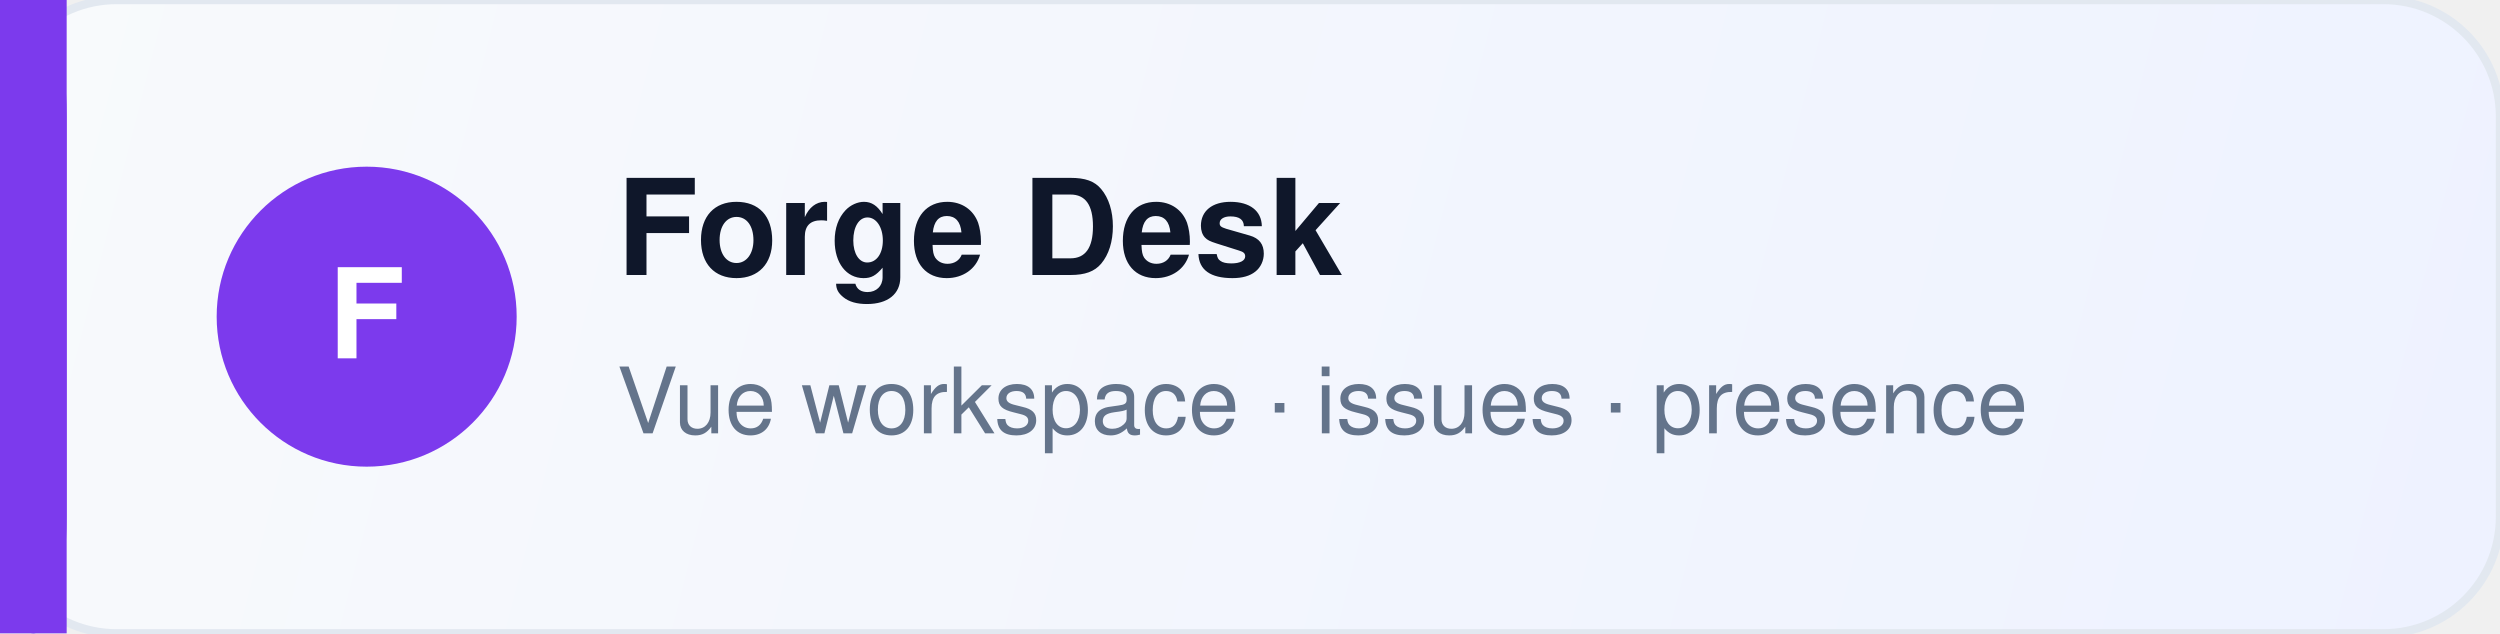
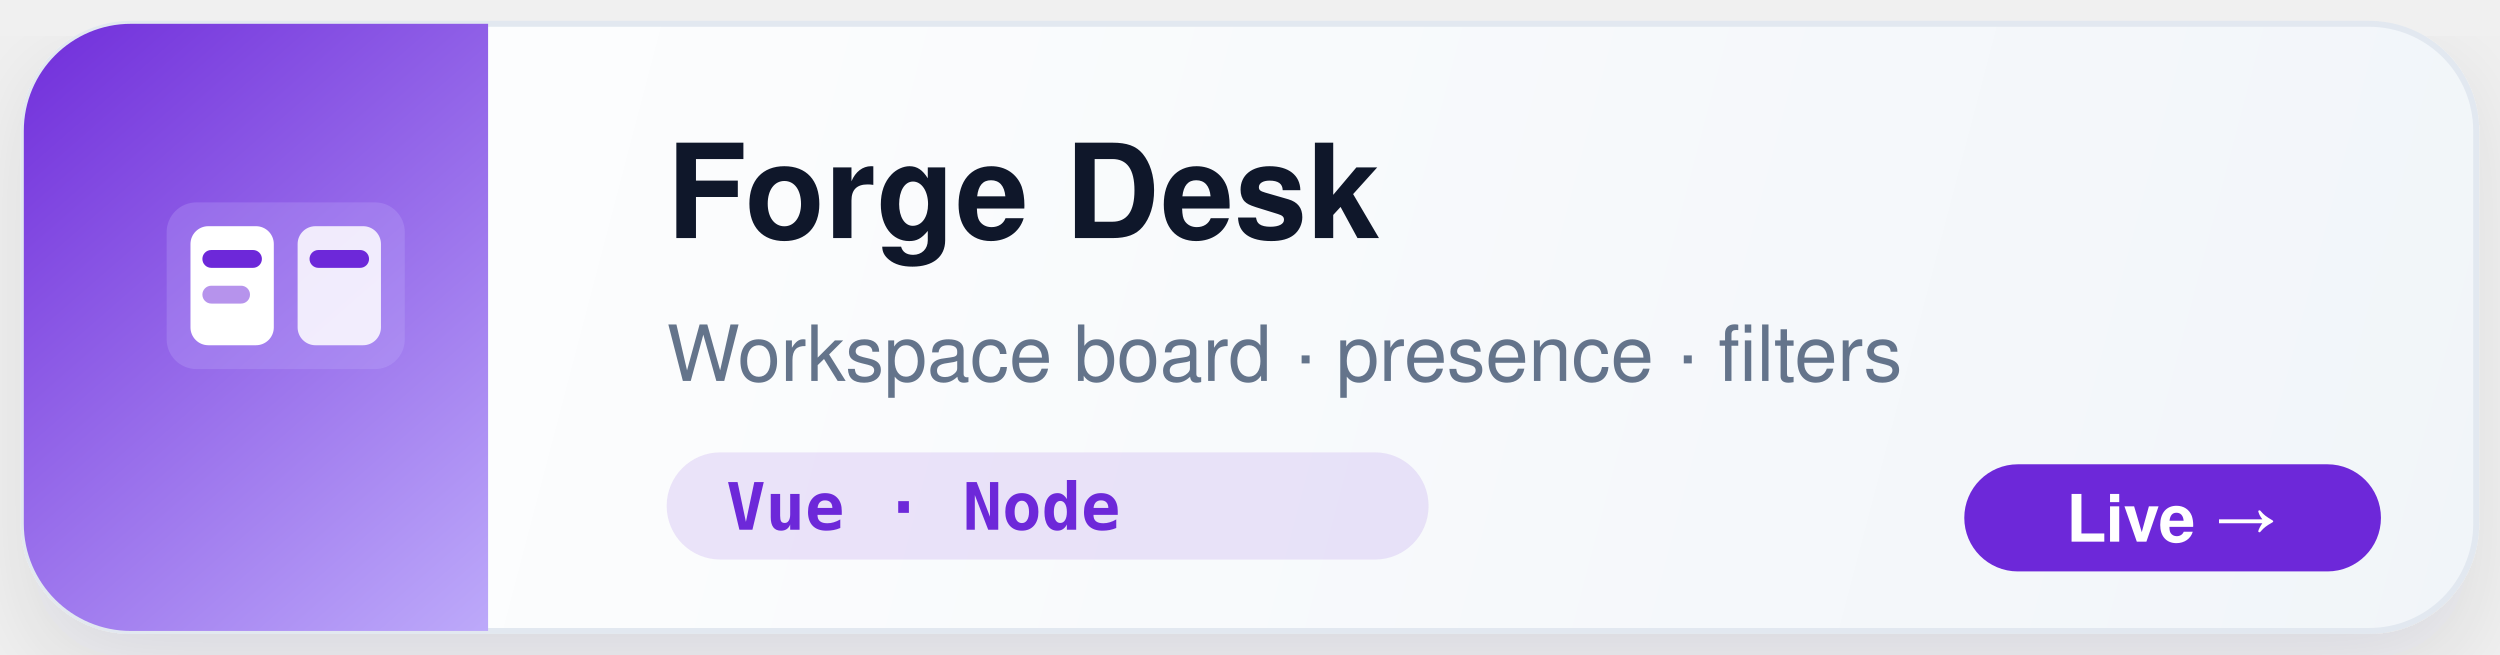
- <svg xmlns="http://www.w3.org/2000/svg" width="300" height="76" viewBox="0 0 300 76" fill="none">
+ <svg xmlns="http://www.w3.org/2000/svg" width="420" height="110" viewBox="0 0 420 110" fill="none">
  <defs>
-     <linearGradient id="g-forge-desk" x1="0" y1="0" x2="300" y2="76" gradientUnits="userSpaceOnUse">
-       <stop stop-color="#F8FAFC" />
-       <stop offset="1" stop-color="#EEF2FF" />
+     <linearGradient id="bg-forge-desk" x1="0" y1="0" x2="420" y2="110" gradientUnits="userSpaceOnUse">
+       <stop stop-color="#FFFFFF" />
+       <stop offset="1" stop-color="#F1F5F9" />
    </linearGradient>
+     <linearGradient id="panel-forge-desk" x1="0" y1="0" x2="96" y2="110" gradientUnits="userSpaceOnUse">
+       <stop stop-color="#6D28D9" />
+       <stop offset="1" stop-color="#C4B5FD" />
+     </linearGradient>
+     <filter id="sh-forge-desk" x="-10%" y="-20%" width="130%" height="160%">
+       <feDropShadow dx="0" dy="6" stdDeviation="8" flood-color="#0F172A" flood-opacity="0.10" />
+     </filter>
  </defs>
-   <rect width="300" height="76" rx="14" fill="url(#g-forge-desk)" stroke="#E2E8F0" />
-   <rect x="0" y="0" width="8" height="76" rx="14" fill="#7C3AED" />
-   <rect x="0" y="0" width="8" height="76" fill="#7C3AED" />
-   <circle cx="44" cy="38" r="18" fill="#7C3AED" />
-   <text x="44" y="43" text-anchor="middle" fill="#fff" font-family="Segoe UI, Helvetica, Arial, sans-serif" font-size="15" font-weight="700">F</text>
-   <text x="74" y="33" fill="#0F172A" font-family="Segoe UI, Helvetica, Arial, sans-serif" font-size="16" font-weight="700">Forge Desk</text>
-   <text x="74" y="52" fill="#64748B" font-family="Segoe UI, Helvetica, Arial, sans-serif" font-size="11">Vue workspace · issues · presence</text>
+   <rect x="4" y="4" width="412" height="102" rx="18" fill="url(#bg-forge-desk)" stroke="#E2E8F0" filter="url(#sh-forge-desk)" />
+   <path d="M4 22c0-9.94 8.06-18 18-18h60v102H22c-9.94 0-18-8.06-18-18V22z" fill="url(#panel-forge-desk)" />
+   <rect x="28" y="34" width="40" height="28" rx="5" fill="#C4B5FD" opacity="0.25" />
+   <rect x="32" y="38" width="14" height="20" rx="3" fill="#fff" />
+   <rect x="50" y="38" width="14" height="20" rx="3" fill="#fff" opacity="0.85" />
+   <rect x="34" y="42" width="10" height="3" rx="1.5" fill="#6D28D9" />
+   <rect x="52" y="42" width="10" height="3" rx="1.5" fill="#6D28D9" />
+   <rect x="34" y="48" width="8" height="3" rx="1.5" fill="#6D28D9" opacity="0.5" />
+   <text x="112" y="40" fill="#0F172A" font-family="Segoe UI, Helvetica, Arial, sans-serif" font-size="22" font-weight="700">Forge Desk</text>
+   <text x="112" y="64" fill="#64748B" font-family="Segoe UI, Helvetica, Arial, sans-serif" font-size="13">Workspace board · presence · filters</text>
+   <rect x="112" y="76" width="128" height="18" rx="9" fill="#6D28D9" opacity="0.12" />
+   <text x="122" y="89" fill="#6D28D9" font-family="ui-monospace, SFMono-Regular, Menlo, monospace" font-size="11" font-weight="600">Vue · Node</text>
+   <rect x="330" y="78" width="70" height="18" rx="9" fill="#6D28D9" />
+   <text x="365" y="91" text-anchor="middle" fill="#FFFFFF" font-family="Segoe UI, Helvetica, Arial, sans-serif" font-size="11" font-weight="700">Live →</text>
</svg>
